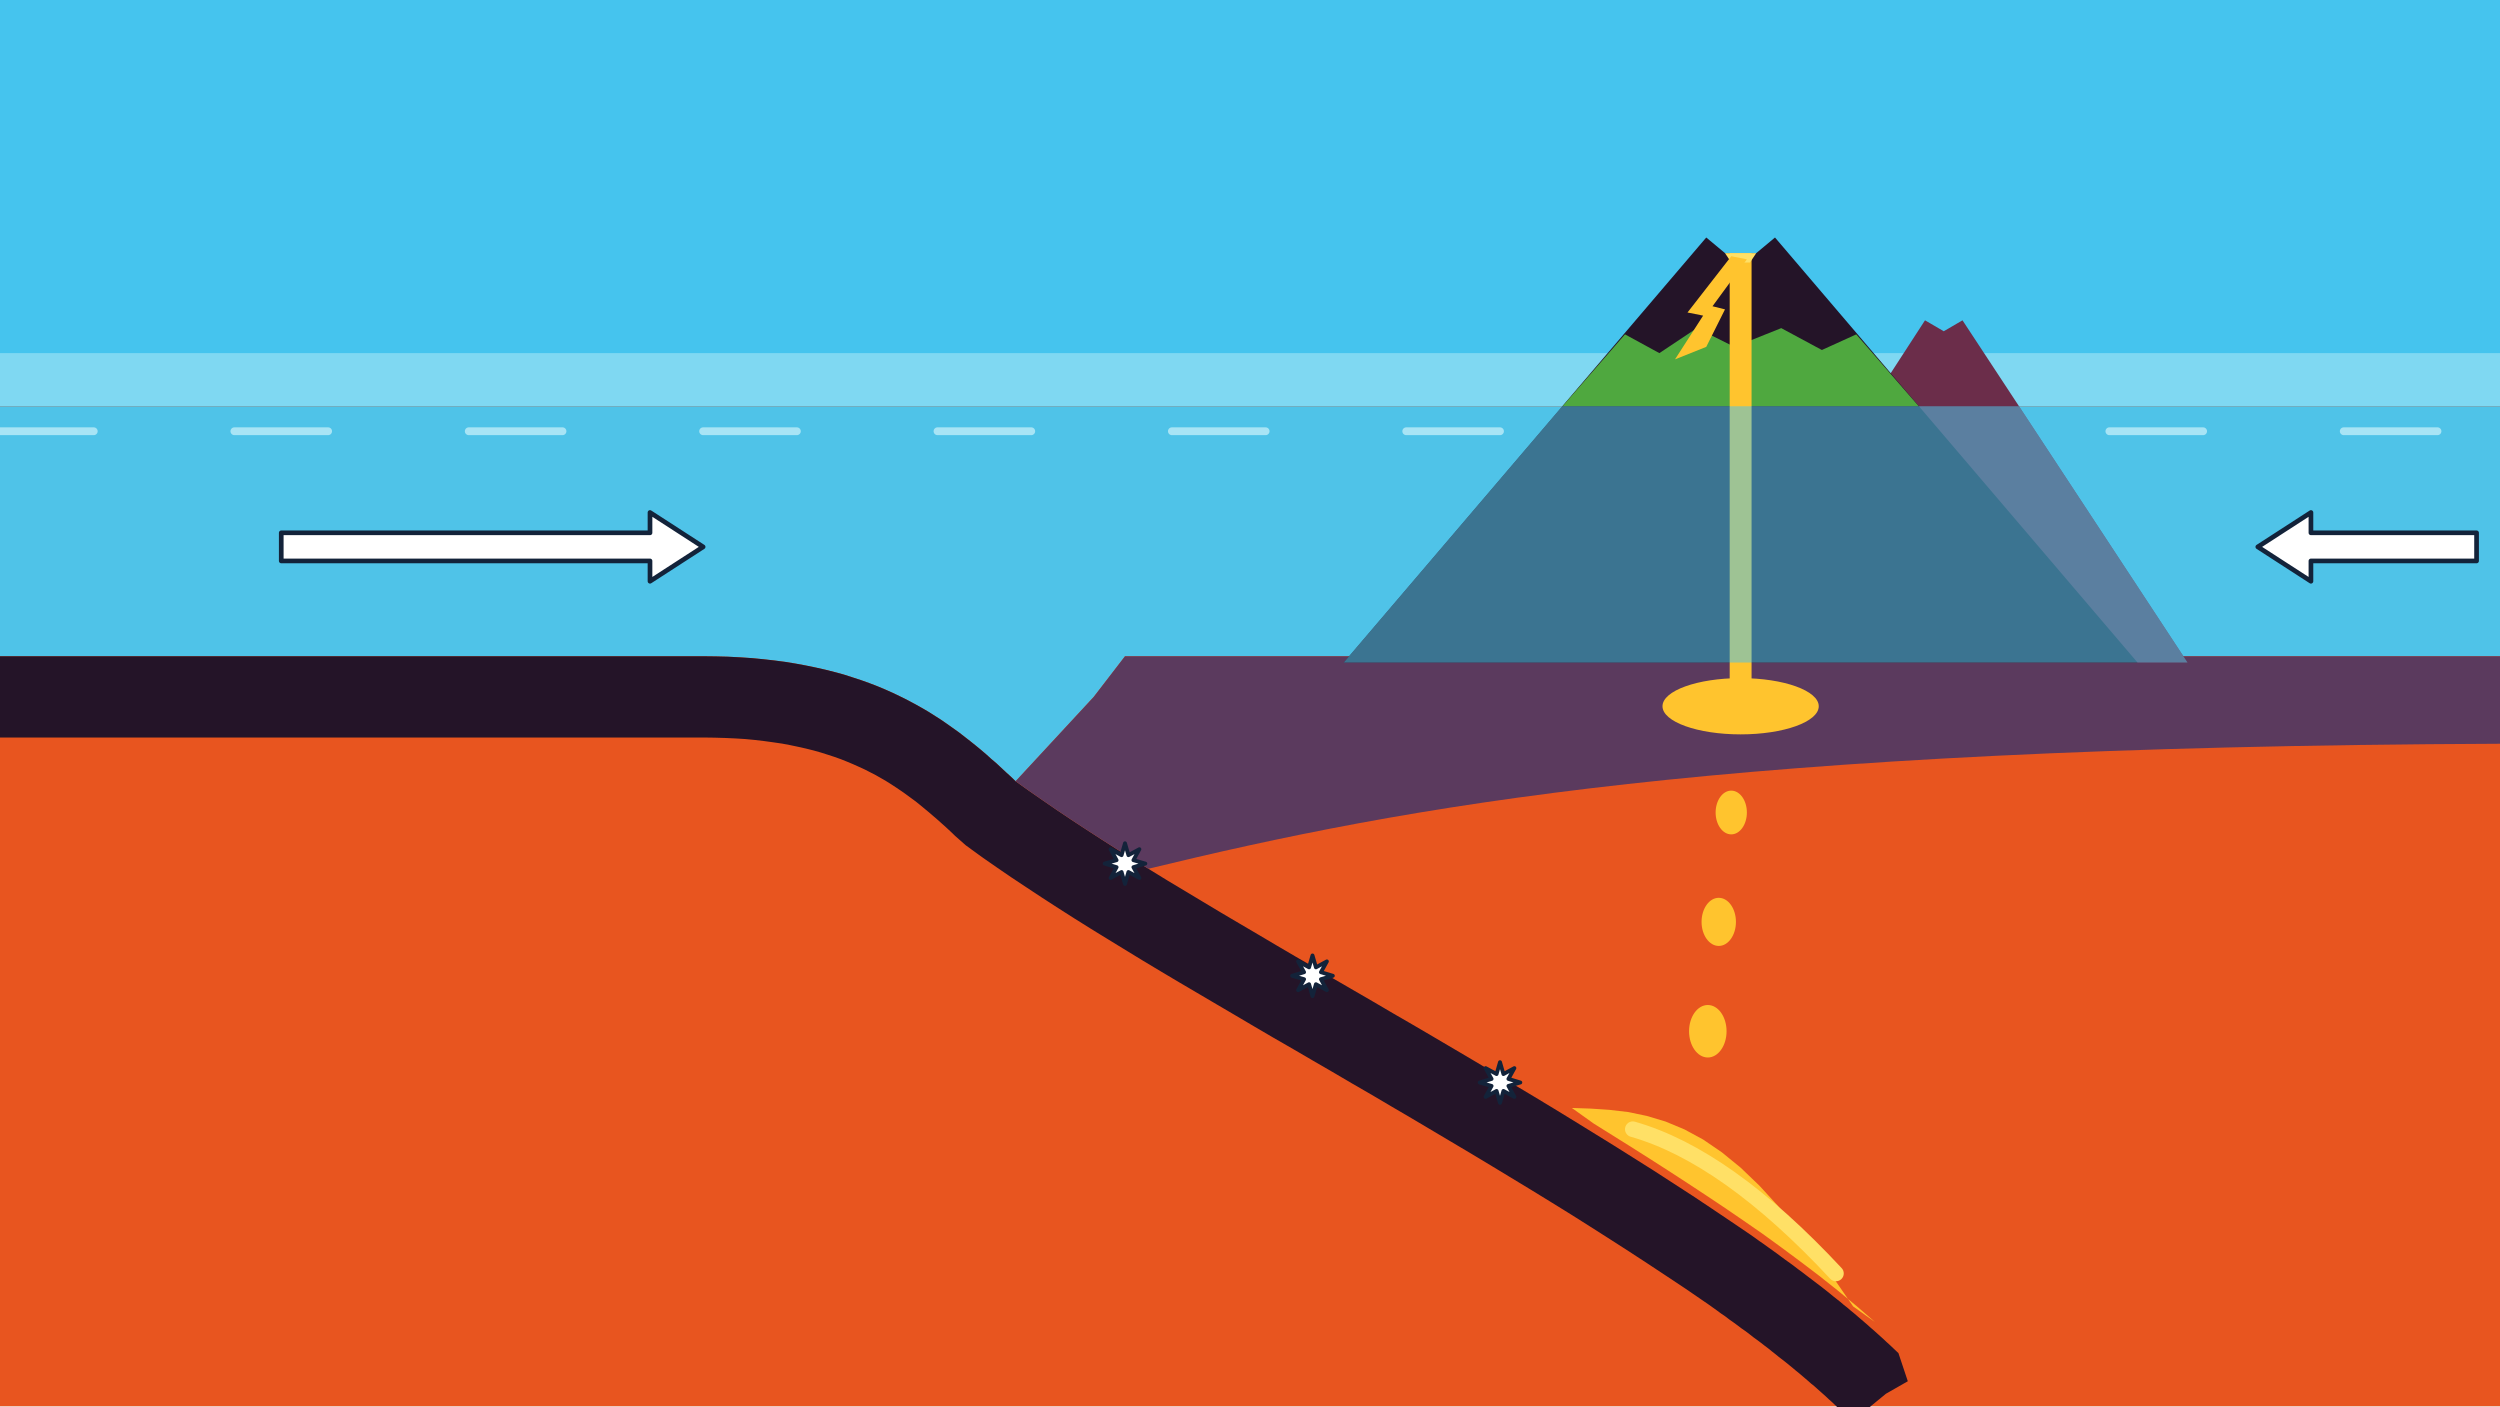
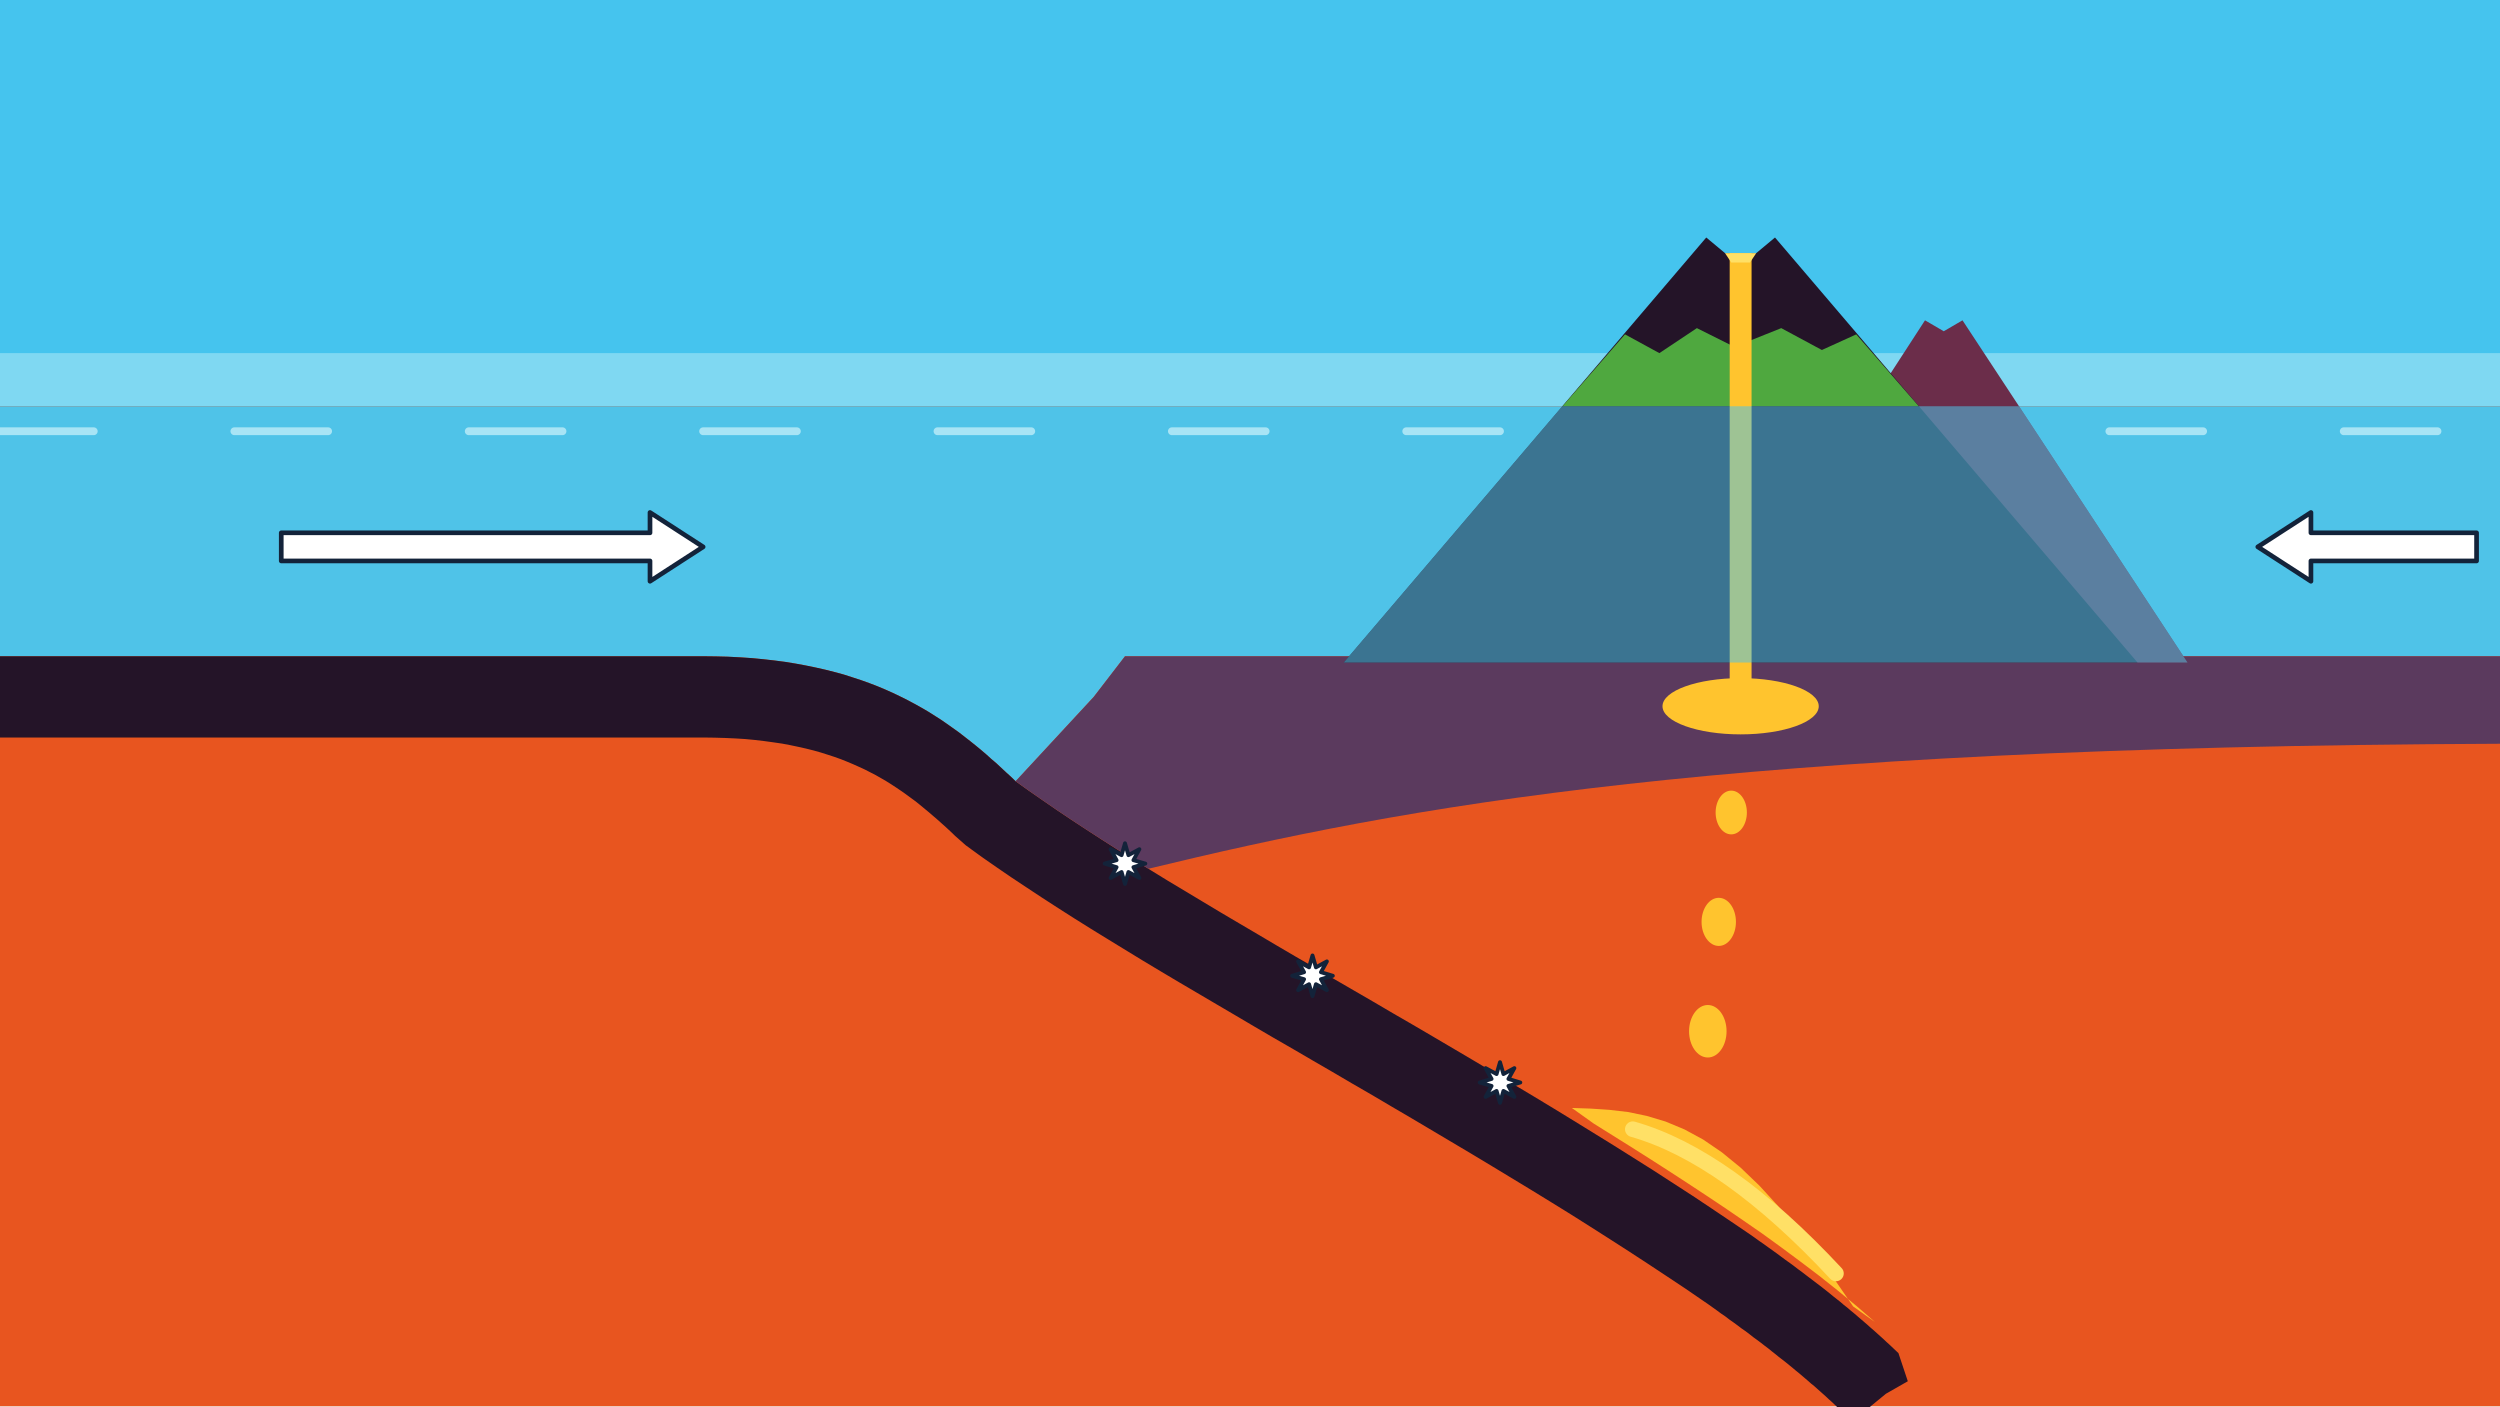
<svg xmlns="http://www.w3.org/2000/svg" viewBox="0 0 1600 900" role="img" aria-labelledby="islandarc-t islandarc-d">
  <style>@media (prefers-reduced-motion: reduce){.flow,.draw{stroke-dashoffset:0!important}.rise,.ripple{display:none}#mc{rx:50px!important;ry:18px!important}}</style>
  <rect width="1600" height="270" fill="#45C4EE" />
  <rect y="226" width="1600" height="44" fill="#7FD8F2" />
  <rect y="260" width="1600" height="640" fill="#E8551F" />
  <path d="M0 260H1600V420H720L700 446L650 500L650 500L647 497.1L643.9 494.3L640.8 491.4L637.7 488.5L634.4 485.7L631.2 482.8L627.8 479.9L624.4 477.1L620.9 474.3L617.3 471.5L613.7 468.7L609.9 466L606.1 463.3L602.2 460.6L598.1 458L594 455.4L589.7 452.9L585.4 450.5L580.9 448.1L576.3 445.8L571.5 443.5L566.6 441.3L561.6 439.2L556.4 437.2L551.1 435.3L545.6 433.5L540 431.7L534.1 430.1L528.2 428.6L522 427.2L515.7 425.9L509.2 424.7L502.5 423.6L495.6 422.7L488.5 421.9L481.3 421.2L473.8 420.7L466.1 420.3L458.1 420.1L450 420L438.8 420L427.5 420L416.3 420L405 420L393.8 420L382.5 420L371.3 420L360 420L348.8 420L337.5 420L326.3 420L315 420L303.8 420L292.5 420L281.3 420L270 420L258.8 420L247.5 420L236.3 420L225 420L213.8 420L202.5 420L191.2 420L180 420L168.8 420L157.5 420L146.3 420L135 420L123.8 420L112.5 420L101.3 420L90 420L78.8 420L67.5 420L56.3 420L45 420L33.8 420L22.5 420L11.3 420L0 420Z" fill="#4FC3E8" />
  <path class="flow" d="M0 276H1600" fill="none" stroke="#A8E4F5" stroke-width="5" stroke-linecap="round" stroke-dasharray="60 90">
    <animate attributeName="stroke-dashoffset" values="450;0" dur="30s" repeatCount="indefinite" />
  </path>
  <path d="M0 420L11.3 420L22.5 420L33.8 420L45 420L56.3 420L67.5 420L78.8 420L90 420L101.3 420L112.5 420L123.8 420L135 420L146.3 420L157.5 420L168.8 420L180 420L191.2 420L202.5 420L213.8 420L225 420L236.3 420L247.5 420L258.8 420L270 420L281.3 420L292.5 420L303.8 420L315 420L326.3 420L337.5 420L348.8 420L360 420L371.3 420L382.5 420L393.8 420L405 420L416.3 420L427.5 420L438.8 420L450 420L458.1 420.1L466.1 420.3L473.8 420.7L481.3 421.2L488.5 421.9L495.6 422.7L502.5 423.6L509.2 424.7L515.7 425.9L522 427.2L528.2 428.6L534.1 430.1L540 431.7L545.6 433.5L551.1 435.3L556.4 437.2L561.6 439.2L566.6 441.3L571.5 443.5L576.3 445.8L580.9 448.1L585.4 450.5L589.7 452.9L594 455.4L598.1 458L602.2 460.6L606.1 463.3L609.9 466L613.7 468.7L617.3 471.5L620.9 474.3L624.4 477.1L627.8 479.9L631.2 482.8L634.4 485.7L637.7 488.5L640.8 491.4L643.9 494.3L647 497.1L650 500L658.4 506L667.2 512.1L676.2 518.3L685.6 524.6L695.2 530.9L705.1 537.3L715.3 543.8L725.8 550.3L736.4 556.9L747.3 563.6L758.5 570.3L769.8 577.1L781.3 584L793 590.9L804.9 597.9L816.9 605L829 612.1L841.3 619.2L853.7 626.5L866.3 633.8L878.9 641.1L891.5 648.5L904.3 655.9L917.1 663.4L930 671L942.9 678.6L955.8 686.3L968.7 694L981.6 701.7L994.5 709.5L1007.4 717.4L1020.2 725.3L1033 733.2L1045.7 741.2L1058.4 749.2L1070.9 757.3L1083.4 765.4L1095.7 773.6L1107.9 781.8L1120 790L1123 792.1L1125.9 794.2L1128.8 796.2L1131.7 798.3L1134.5 800.3L1137.3 802.3L1140.1 804.4L1142.8 806.4L1145.5 808.3L1148.2 810.3L1150.8 812.3L1153.4 814.2L1156 816.2L1158.5 818.1L1161 820L1163.5 821.9L1166 823.8L1168.4 825.7L1170.8 827.6L1173.1 829.5L1175.5 831.4L1177.8 833.2L1180 835.1L1182.3 836.9L1184.5 838.8L1186.7 840.6L1188.9 842.5L1191 844.3L1193.1 846.1L1195.2 847.9L1197.3 849.8L1199.4 851.6L1201.4 853.4L1203.4 855.2L1205.4 857L1207.3 858.8L1209.3 860.6L1211.2 862.4L1213.1 864.2L1215 866L1221 884L1207 892L1183.1 911.6L1179.1 903.6L1177.3 901.9L1175.6 900.3L1173.8 898.6L1172.1 897L1170.3 895.4L1168.5 893.7L1166.7 892.1L1164.8 890.4L1163 888.8L1161.1 887.1L1159.1 885.5L1157.2 883.8L1155.2 882.1L1153.2 880.4L1151.2 878.7L1149.1 877L1147.1 875.3L1145 873.6L1142.8 871.8L1140.6 870.1L1138.4 868.4L1136.2 866.6L1133.9 864.8L1131.7 863L1129.3 861.2L1127 859.4L1124.6 857.6L1122.1 855.8L1119.7 853.9L1117.2 852L1114.6 850.2L1112.1 848.3L1109.5 846.4L1106.8 844.5L1104.2 842.5L1101.4 840.6L1098.7 838.6L1095.9 836.6L1093.1 834.6L1090.6 832.9L1078.8 824.8L1066.9 816.9L1054.8 808.9L1042.7 801L1030.4 793.1L1018 785.2L1005.5 777.3L992.9 769.5L980.2 761.7L967.5 754L954.8 746.3L942 738.6L929.2 731L916.4 723.4L903.6 715.8L890.8 708.3L878.1 700.8L865.3 693.4L852.7 686L840.1 678.7L827.6 671.4L815.1 664.2L802.8 657L790.6 649.8L778.5 642.7L766.6 635.7L754.7 628.7L743.1 621.8L731.6 614.9L720.3 608L709.2 601.2L698.3 594.5L687.6 587.8L677.1 581.1L666.9 574.5L656.9 567.9L647.1 561.4L637.6 554.9L628.4 548.5L618.1 541L611.3 535L608.5 532.3L605.7 529.7L602.8 527.1L600 524.6L597.1 522.1L594.3 519.7L591.4 517.3L588.5 514.9L585.6 512.6L582.6 510.4L579.6 508.2L576.6 506.1L573.5 504L570.3 501.9L567.1 499.9L563.8 498L560.5 496.1L557 494.3L553.5 492.5L549.8 490.8L546 489.1L542.2 487.5L538.2 485.9L534 484.4L529.7 483L525.3 481.6L520.7 480.3L515.9 479.1L511 478L505.8 476.9L500.5 475.9L495 475.1L489.2 474.3L483.3 473.6L477.1 473L470.7 472.6L464 472.3L457.1 472.1L449.8 472L438.8 472L427.5 472L416.3 472L405 472L393.7 472L382.5 472L371.3 472L360 472L348.8 472L337.5 472L326.3 472L315 472L303.7 472L292.5 472L281.3 472L270 472L258.8 472L247.5 472L236.3 472L225 472L213.8 472L202.5 472L191.2 472L180 472L168.8 472L157.5 472L146.2 472L135 472L123.8 472L112.5 472L101.3 472L90 472L78.7 472L67.5 472L56.3 472L45 472L33.7 472L22.5 472L11.3 472L0 472L0 472Z" fill="#241428" />
  <path d="M650 500L658.4 506L667.2 512.1L676.2 518.3L685.6 524.6L695.2 530.9L705.1 537.3L715.3 543.8L725.8 550.3L735 556C900 516 1100 478 1600 476V420H720L700 446Z" fill="#5B3A5E" />
  <path d="M1090 424L1232 205L1244 212L1256 205L1400 424Z" fill="#6B2D4A" />
  <path d="M860 424L1092 152L1104 162L1124 162L1136 152L1368 424Z" fill="#241428" />
  <path d="M1000 260L1040 214L1062 226L1086 210L1110 222L1140 210L1166 224L1188 214L1228 260Z" fill="#4FA83F" />
  <path d="M1107 455V162H1121V455Z" fill="#FFC42E" />
  <path d="M1104 162H1124L1120 168H1108Z" fill="#FFE066" />
-   <path d="M1108 164L1080 200L1090 202L1072 230L1092 222L1104 198L1096 196L1118 166Z" fill="#FFC42E" />
  <clipPath id="isl">
    <path d="M860 424L1092 152L1136 152L1368 424Z" />
    <path d="M1090 424L1232 205L1256 205L1400 424Z" />
  </clipPath>
  <rect y="260" width="1600" height="166" fill="#4FC3E8" opacity="0.55" clip-path="url(#isl)" />
  <circle class="rise" cx="1106" cy="142" r="13" fill="#FDF7E8" opacity="0">
    <animate attributeName="cy" values="142;60" dur="9s" begin="0s" repeatCount="indefinite" />
    <animate attributeName="opacity" values="0;1;1;0" keyTimes="0;0.15;0.75;1" dur="9s" begin="0s" repeatCount="indefinite" />
  </circle>
  <circle class="rise" cx="1114" cy="142" r="16" fill="#FDF7E8" opacity="0">
    <animate attributeName="cy" values="142;60" dur="9s" begin="3s" repeatCount="indefinite" />
    <animate attributeName="opacity" values="0;1;1;0" keyTimes="0;0.15;0.75;1" dur="9s" begin="3s" repeatCount="indefinite" />
  </circle>
  <circle class="rise" cx="1122" cy="142" r="19" fill="#FDF7E8" opacity="0">
    <animate attributeName="cy" values="142;60" dur="9s" begin="6s" repeatCount="indefinite" />
    <animate attributeName="opacity" values="0;1;1;0" keyTimes="0;0.15;0.75;1" dur="9s" begin="6s" repeatCount="indefinite" />
  </circle>
  <path d="M1020 719.1L1032 726.6L1044 734.1L1056 741.7L1068 749.4L1080 757.2L1092 765.1L1104 773.1L1116 781.3L1128 789.6L1140 798.3L1152 807.2L1164 816.3L1176 825.8L1188 835.7L1200 846.1L1186 836.1L1174 818.7L1162 802L1150 786.3L1138 771.9L1126 758.8L1114 747.3L1102 737.5L1090 729.3L1078 722.8L1066 717.8L1054 714.2L1042 711.7L1030 710.3L1018 709.5L1006 709.1Z" fill="#FFC42E" />
  <path d="M1045 722.7Q1105 739.8 1175 815" stroke="#FFE066" stroke-width="10" stroke-linecap="round" fill="none" />
  <ellipse id="mc" cx="1114" cy="452" rx="50" ry="18" fill="#FFC42E">
    <animate attributeName="rx" values="50;53;50" dur="6s" repeatCount="indefinite" />
    <animate attributeName="ry" values="18;19.6;18" dur="6s" repeatCount="indefinite" />
  </ellipse>
  <ellipse cx="1093" cy="660" rx="12" ry="16.8" fill="#FFC42E" />
  <ellipse cx="1100" cy="590" rx="11" ry="15.4" fill="#FFC42E" />
  <ellipse cx="1108" cy="520" rx="10" ry="14" fill="#FFC42E" />
  <circle class="rise" r="8" fill="#FFE066" opacity="0">
    <animateMotion path="M1090 719.8C1096 620 1108 540 1114 470" dur="9s" begin="0s" repeatCount="indefinite" />
    <animate attributeName="opacity" values="0;1;1;0" keyTimes="0;0.15;0.75;1" dur="9s" begin="0s" repeatCount="indefinite" />
  </circle>
  <circle class="rise" r="8" fill="#FFE066" opacity="0">
    <animateMotion path="M1090 719.8C1096 620 1108 540 1114 470" dur="9s" begin="3s" repeatCount="indefinite" />
    <animate attributeName="opacity" values="0;1;1;0" keyTimes="0;0.15;0.75;1" dur="9s" begin="3s" repeatCount="indefinite" />
  </circle>
  <circle class="rise" r="8" fill="#FFE066" opacity="0">
    <animateMotion path="M1090 719.8C1096 620 1108 540 1114 470" dur="9s" begin="6s" repeatCount="indefinite" />
    <animate attributeName="opacity" values="0;1;1;0" keyTimes="0;0.15;0.75;1" dur="9s" begin="6s" repeatCount="indefinite" />
  </circle>
  <path d="M733.0 552.7L725.4 555.0L729.2 561.9L722.2 558.1L720.0 565.7L717.8 558.1L710.8 561.9L714.6 555.0L707.0 552.7L714.6 550.5L710.8 543.5L717.8 547.3L720.0 539.7L722.2 547.3L729.2 543.5L725.4 550.5Z" fill="#FFFFFF" stroke="#13233A" stroke-width="2.5" stroke-linejoin="round" />
  <path d="M853.0 624.5L845.4 626.7L849.2 633.7L842.2 629.9L840.0 637.5L837.8 629.9L830.8 633.7L834.6 626.7L827.0 624.5L834.6 622.2L830.8 615.3L837.8 619.1L840.0 611.5L842.2 619.1L849.2 615.3L845.4 622.2Z" fill="#FFFFFF" stroke="#13233A" stroke-width="2.5" stroke-linejoin="round" />
  <path d="M973.0 692.8L965.4 695.0L969.2 702.0L962.2 698.2L960.0 705.8L957.8 698.2L950.8 702.0L954.6 695.0L947.0 692.8L954.6 690.5L950.8 683.6L957.8 687.4L960.0 679.8L962.2 687.4L969.2 683.6L965.4 690.5Z" fill="#FFFFFF" stroke="#13233A" stroke-width="2.5" stroke-linejoin="round" />
  <path d="M180 359L416 359L416 372L450 350L416 328L416 341L180 341Z" fill="#FFFFFF" stroke="#13233A" stroke-width="3" stroke-linejoin="round" />
  <path d="M1585 341L1479 341L1479 328L1445 350L1479 372L1479 359L1585 359Z" fill="#FFFFFF" stroke="#13233A" stroke-width="3" stroke-linejoin="round" />
  <g font-family="Lexend, Nunito, sans-serif" font-weight="600" fill="#13233A" text-anchor="middle">
    <g class="lab" opacity="0">
      <animate attributeName="opacity" from="0" to="1" begin="0.6s" dur="0.6s" fill="freeze" />
      <path d="M230 80L150 446" stroke="#FFFFFF" stroke-width="7" stroke-linecap="round" fill="none" />
      <path d="M230 80L150 446" stroke="#13233A" stroke-width="2.5" fill="none" />
      <circle cx="150" cy="446" r="6" fill="#13233A" stroke="#FFFFFF" stroke-width="2.5" />
      <rect x="86" y="44" width="288" height="72" rx="22" fill="#FFFFFF" />
      <text x="230" y="74" font-size="24">OCEANIC PLATE</text>
      <text x="230" y="102" font-size="19">older and denser: sinks</text>
    </g>
    <g class="lab" opacity="0">
      <animate attributeName="opacity" from="0" to="1" begin="1.2s" dur="0.6s" fill="freeze" />
      <path d="M1440 560L1500 450" stroke="#FFFFFF" stroke-width="7" stroke-linecap="round" fill="none" />
      <path d="M1440 560L1500 450" stroke="#13233A" stroke-width="2.5" fill="none" />
      <circle cx="1500" cy="450" r="6" fill="#13233A" stroke="#FFFFFF" stroke-width="2.5" />
      <rect x="1315" y="524" width="250" height="72" rx="22" fill="#FFFFFF" />
      <text x="1440" y="554" font-size="24">OCEANIC PLATE</text>
      <text x="1440" y="582" font-size="19">younger and lighter</text>
    </g>
    <g class="lab" opacity="0">
      <animate attributeName="opacity" from="0" to="1" begin="1.8s" dur="0.6s" fill="freeze" />
      <path d="M560 160L650 492" stroke="#FFFFFF" stroke-width="7" stroke-linecap="round" fill="none" />
      <path d="M560 160L650 492" stroke="#13233A" stroke-width="2.5" fill="none" />
      <circle cx="650" cy="492" r="6" fill="#13233A" stroke="#FFFFFF" stroke-width="2.5" />
      <rect x="436.5" y="138" width="247" height="44" rx="22" fill="#FFFFFF" />
      <text x="560" y="168.5" font-size="24">OCEAN TRENCH</text>
    </g>
    <g class="lab" opacity="0">
      <animate attributeName="opacity" from="0" to="1" begin="2.4s" dur="0.6s" fill="freeze" />
      <path d="M420 760L830 642.6" stroke="#FFFFFF" stroke-width="7" stroke-linecap="round" fill="none" />
      <path d="M420 760L830 642.6" stroke="#13233A" stroke-width="2.5" fill="none" />
      <circle cx="830" cy="642.6" r="6" fill="#13233A" stroke="#FFFFFF" stroke-width="2.5" />
      <rect x="217" y="724" width="406" height="72" rx="22" fill="#FFFFFF" />
      <text x="420" y="754" font-size="24">SUBDUCTION ZONE</text>
      <text x="420" y="782" font-size="19">denser plate sinks into the mantle</text>
    </g>
    <g class="lab" opacity="0">
      <animate attributeName="opacity" from="0" to="1" begin="3s" dur="0.6s" fill="freeze" />
      <path d="M800 848L1110 769.2" stroke="#FFFFFF" stroke-width="7" stroke-linecap="round" fill="none" />
      <path d="M800 848L1110 769.2" stroke="#13233A" stroke-width="2.5" fill="none" />
      <circle cx="1110" cy="769.2" r="6" fill="#13233A" stroke="#FFFFFF" stroke-width="2.5" />
      <rect x="635.5" y="812" width="329" height="72" rx="22" fill="#FFFFFF" />
      <text x="800" y="842" font-size="24">MELTING ZONE</text>
      <text x="800" y="870" font-size="19">plate melts to form magma</text>
    </g>
    <g class="lab" opacity="0">
      <animate attributeName="opacity" from="0" to="1" begin="3.6s" dur="0.6s" fill="freeze" />
      <path d="M1420 680L1098 610" stroke="#FFFFFF" stroke-width="7" stroke-linecap="round" fill="none" />
      <path d="M1420 680L1098 610" stroke="#13233A" stroke-width="2.5" fill="none" />
      <circle cx="1098" cy="610" r="6" fill="#13233A" stroke="#FFFFFF" stroke-width="2.5" />
      <rect x="1275.5" y="644" width="289" height="72" rx="22" fill="#FFFFFF" />
      <text x="1420" y="674" font-size="24">MAGMA RISES</text>
      <text x="1420" y="702" font-size="19">less dense, it moves up</text>
    </g>
    <g class="lab" opacity="0">
      <animate attributeName="opacity" from="0" to="1" begin="4.2s" dur="0.6s" fill="freeze" />
      <path d="M840 72L1060 196" stroke="#FFFFFF" stroke-width="7" stroke-linecap="round" fill="none" />
      <path d="M840 72L1060 196" stroke="#13233A" stroke-width="2.5" fill="none" />
      <circle cx="1060" cy="196" r="6" fill="#13233A" stroke="#FFFFFF" stroke-width="2.5" />
      <rect x="667.5" y="36" width="345" height="72" rx="22" fill="#FFFFFF" />
      <text x="840" y="66" font-size="24">VOLCANIC ISLAND ARC</text>
      <text x="840" y="94" font-size="19">e.g. Japan, Aleutian Islands</text>
    </g>
    <g class="lab" opacity="0">
      <animate attributeName="opacity" from="0" to="1" begin="4.8s" dur="0.6s" fill="freeze" />
      <path d="M400 580L720 552.7" stroke="#FFFFFF" stroke-width="7" stroke-linecap="round" fill="none" />
      <path d="M400 580L720 552.7" stroke="#13233A" stroke-width="2.5" fill="none" />
      <circle cx="720" cy="552.7" r="6" fill="#13233A" stroke="#FFFFFF" stroke-width="2.5" />
      <rect x="248.5" y="544" width="303" height="72" rx="22" fill="#FFFFFF" />
      <text x="400" y="574" font-size="24">EARTHQUAKES</text>
      <text x="400" y="602" font-size="19">as the plate grinds down</text>
    </g>
    <g class="lab" opacity="0">
      <animate attributeName="opacity" from="0" to="1" begin="5.4s" dur="0.6s" fill="freeze" />
      <path d="M1450 840L1330 840" stroke="#FFFFFF" stroke-width="7" stroke-linecap="round" fill="none" />
      <path d="M1450 840L1330 840" stroke="#13233A" stroke-width="2.5" fill="none" />
      <circle cx="1330" cy="840" r="6" fill="#13233A" stroke="#FFFFFF" stroke-width="2.5" />
      <rect x="1376.5" y="818" width="147" height="44" rx="22" fill="#FFFFFF" />
      <text x="1450" y="848.5" font-size="24">MANTLE</text>
    </g>
  </g>
</svg>
